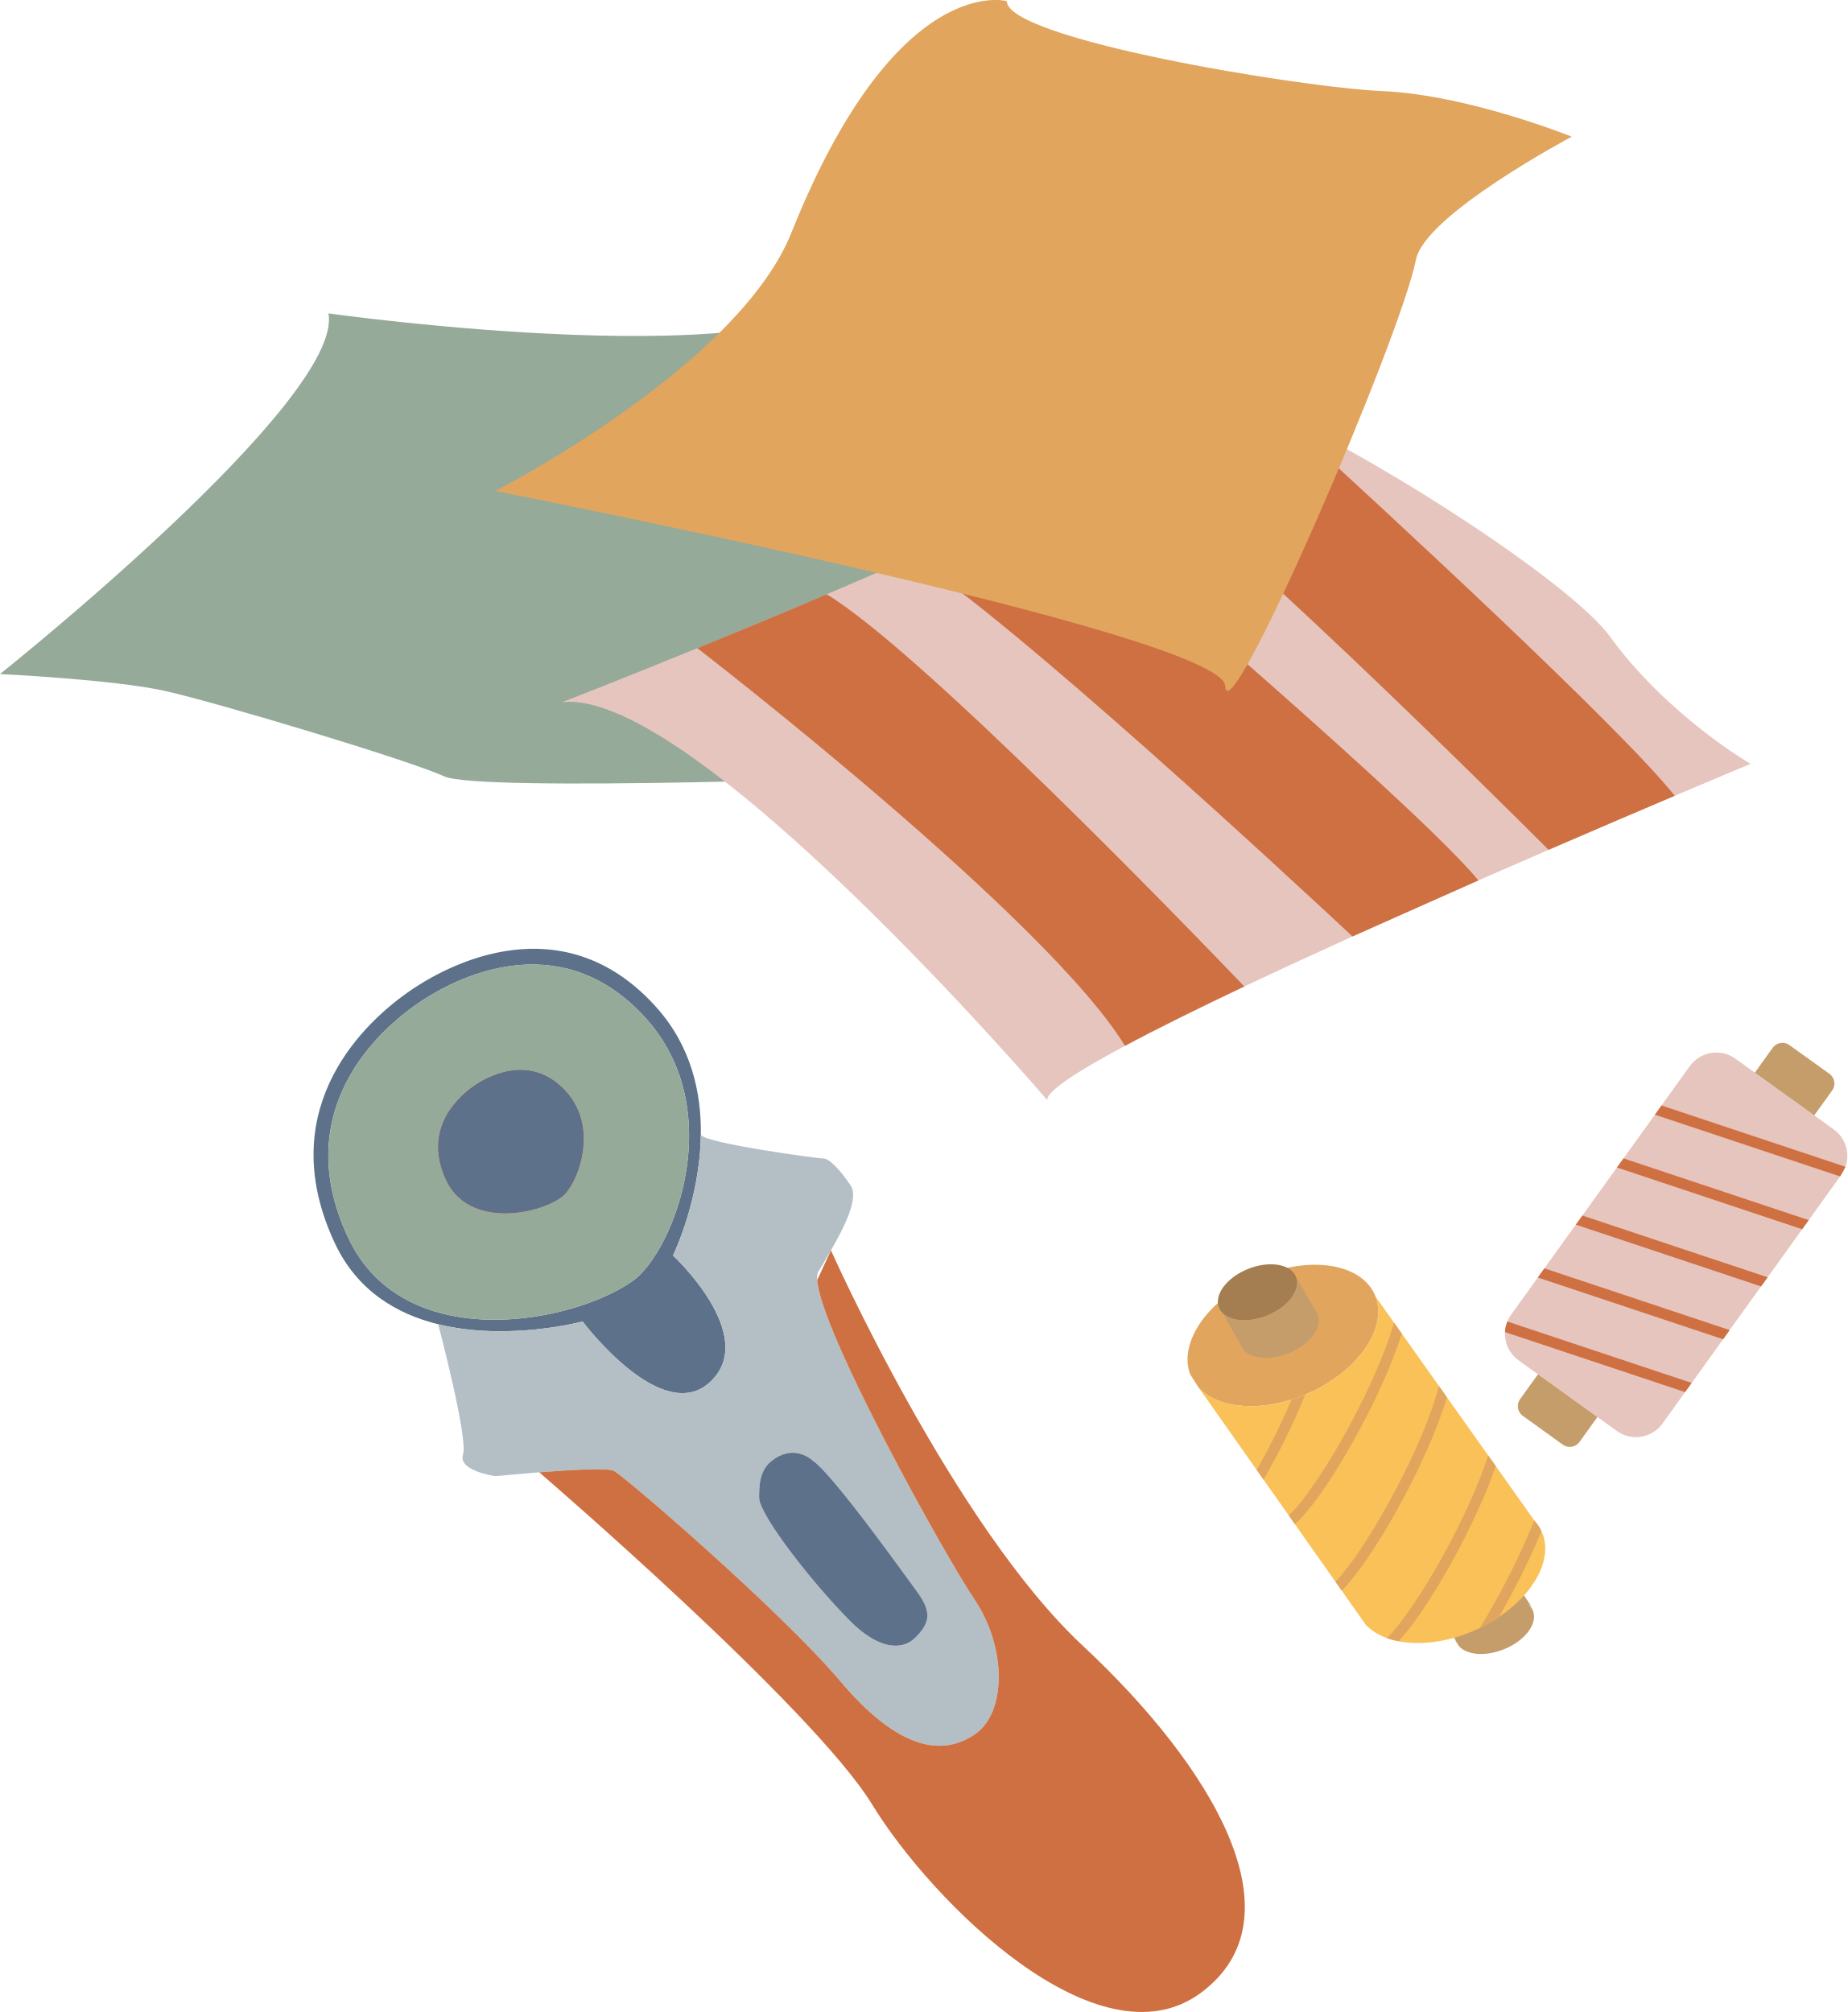
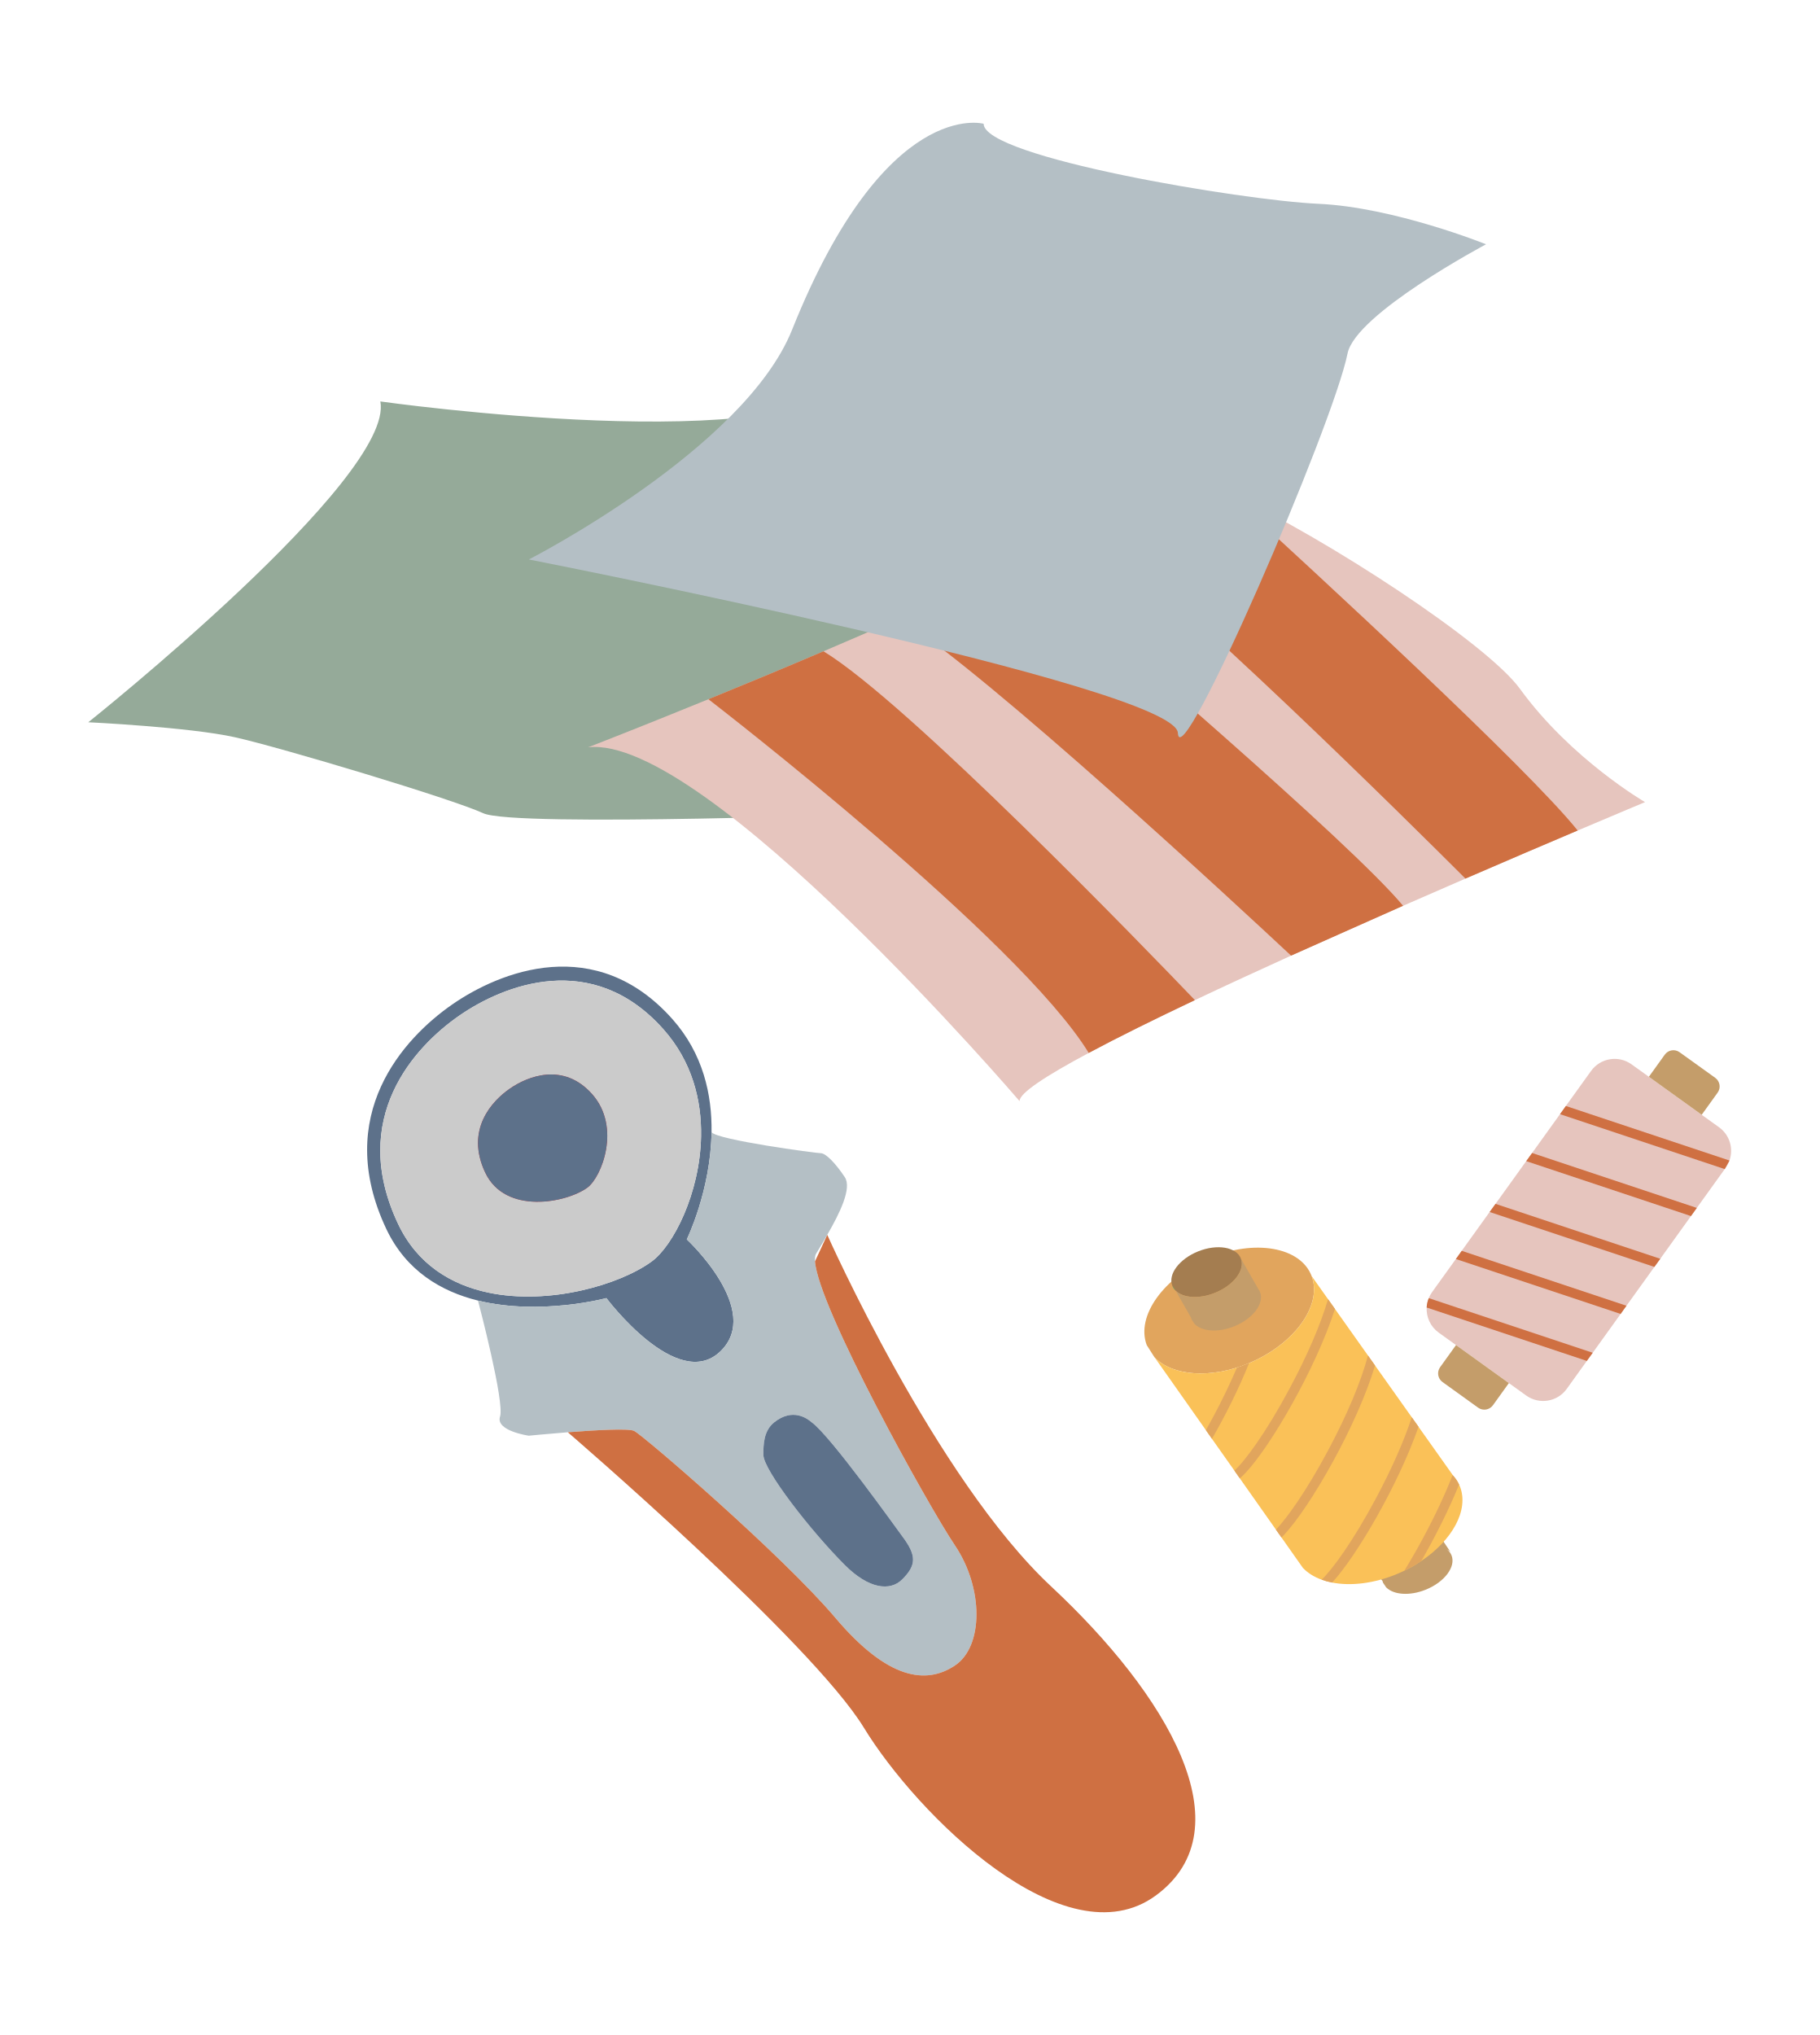
- <svg xmlns="http://www.w3.org/2000/svg" id="Layer_1" width="343.12" height="373.74" viewBox="0 0 343.12 373.74">
+ <svg xmlns="http://www.w3.org/2000/svg" id="Layer_1" width="380" height="425" viewBox="0 0 380 425">
  <defs>
-     <style>.cls-1{fill:none;}.cls-2{fill:#fac158;}.cls-3{fill:#006837;}.cls-4{fill:#e6c5be;}.cls-5{fill:#b4bfc5;}.cls-6{fill:#cf7042;}.cls-7{fill:#a47d50;}.cls-8{fill:#c0272d;}.cls-9{fill:#c49d6a;}.cls-10{fill:#e1a55d;}.cls-11{fill:#22b473;}.cls-12{fill:#95aa99;}.cls-13{fill:#5d718a;}</style>
+     <style>.cls-1{fill:none;}.cls-2{fill:#fac158;}.cls-3{fill:#006837;}.cls-4{fill:#e6c5be;}.cls-5{fill:#b4bfc5;}.cls-6{fill:#cf7042;}.cls-7{fill:#a47d50;}.cls-8{fill:#c0272d;}.cls-9{fill:#cbcbcb;}.cls-10{fill:#c49d6a;}.cls-11{fill:#e1a55d;}.cls-12{fill:#22b473;}.cls-13{fill:#95aa99;}.cls-14{fill:#5d718a;}</style>
  </defs>
  <g id="patchwork">
    <g>
-       <path class="cls-9" d="m284.72,299.19c-.2-.49-.53-.91-.95-1.25.27.16.52.34.73.55l-4.91-7.3s-13.97-.38-13.49,8.31l4.19,5.02c.03.13.07.26.12.38l.67,1h.01c1.55,1.55,4.89,1.81,8.21.48,3.95-1.58,6.38-4.8,5.42-7.19Z" />
-       <path class="cls-10" d="m242.46,259.04c-7.99,3.36-16.03,2.7-19.75-1.19l-.03-.02-1.61-2.53c-2.31-6.07,3.54-14.22,13.04-18.21,9.53-3.97,19.08-2.3,21.39,3.77,2.31,6.04-3.54,14.18-13.04,18.18Z" />
-       <path class="cls-7" d="m235.3,244.38c-3.32,1.33-6.66,1.07-8.21-.47h-.01s-.67-1.01-.67-1.01c-.96-2.4,1.47-5.62,5.42-7.2,3.96-1.57,7.93-.91,8.89,1.49.96,2.39-1.47,5.61-5.42,7.19Z" />
-       <path class="cls-11" d="m227.08,243.9c-.29-.29-.52-.62-.67-1l.67,1Z" />
-       <path class="cls-2" d="m278.4,300.38c-1.1.74-2.28,1.43-3.54,2.03h-.01c-.45.22-.92.43-1.39.63-4.87,2.05-9.76,2.6-13.68,1.84-.77-.15-1.5-.35-2.19-.6-1.55-.56-2.87-1.38-3.88-2.43l-.03-.03-4.47-6.35-1.16-1.64-7.55-10.72-1.13-1.61-4.68-6.63h0s-1.27-1.82-1.27-1.82l-10.71-15.2c3.32,3.48,10.09,4.37,17.2,2.13.84-.27,1.68-.58,2.53-.93.01,0,.01-.01.02-.01,9.5-4,15.35-12.14,13.04-18.18l3.43,4.84,1.45,2.04,6.89,9.72,1.48,2.09,7.67,10.81,1.41,1.99,7.1,10.01h-.02s.03.04.04.06c.55.6,1.02,1.26,1.35,1.99.08.15.14.3.2.45,1.88,4.9-1.63,11.19-8.1,15.52Z" />
-       <path class="cls-3" d="m282.01,225.21s-.01.05-.01.08v-.08h.01Z" />
-       <path class="cls-3" d="m297,225.21v.08s0-.05-.01-.08h.01Z" />
-       <path class="cls-9" d="m239.3,251.38c-3.32,1.33-6.66,1.07-8.21-.47h-.01s-.67-1.01-.67-1.01c-.05-.12-.08-.25-.11-.37l-3.21-5.62c1.55,1.54,4.89,1.8,8.21.47,3.95-1.58,6.38-4.8,5.42-7.19l3.64,6.37c.14.19.27.4.36.63.96,2.39-1.47,5.61-5.42,7.19Z" />
-       <path class="cls-10" d="m260.38,247.74c-4.04,12.51-13.42,28.65-18.69,34.24-.43.46-.82.84-1.19,1.13l-1.13-1.61c2.17-1.94,6.6-7.92,11.52-17.12,3.74-6.98,6.51-13.46,8.04-18.68l1.45,2.04Z" />
-       <path class="cls-10" d="m268.75,259.55c-3.8,12.65-13.62,29.66-19.06,35.43-.17.18-.33.34-.48.49l-1.16-1.64c2.34-2.45,6.39-8.13,10.84-16.45,4.04-7.55,6.94-14.49,8.38-19.92l1.48,2.09Z" />
-       <path class="cls-10" d="m277.83,272.35c-4.25,12.17-12.99,27.09-18.05,32.53-.77-.15-1.5-.35-2.19-.6,2.24-2.12,6.54-8.01,11.3-16.9,3.35-6.26,5.92-12.11,7.53-17.02l1.41,1.99Z" />
-       <path class="cls-10" d="m286.3,284.41c-2.19,5.38-5.04,11.02-7.9,15.97-1.1.74-2.28,1.43-3.54,2.03,1.27-2.07,2.63-4.42,4.03-7.03,2.47-4.61,4.52-9.01,6.06-12.96.55.6,1.02,1.26,1.35,1.99Z" />
-       <path class="cls-10" d="m242.44,259.05c-2.13,5.31-4.92,10.88-7.75,15.81l-1.27-1.81c.48-.86.97-1.75,1.47-2.67,1.95-3.64,3.63-7.14,5.02-10.4.84-.27,1.68-.58,2.53-.93Z" />
-       <path class="cls-4" d="m342.77,216.74c-.19.53-.45,1.04-.79,1.51l-.2.28-5.83,8.11-1.22,1.7-6.41,8.92-1.23,1.7-5.83,8.11-1.22,1.71-5.83,8.11-1.23,1.7-4.2,5.85c-1.95,2.71-5.74,3.33-8.46,1.38l-3.62-2.6-11.04-7.94-3.62-2.6c-1.73-1.25-2.61-3.25-2.51-5.24.03-.66.18-1.33.44-1.96.17-.44.4-.86.69-1.26l4.97-6.91,1.22-1.71,5.83-8.11,1.23-1.7,6.41-8.92,1.23-1.7,5.83-8.11,1.22-1.71,5.26-7.31c1.95-2.72,5.74-3.34,8.46-1.39l3.62,2.6,11.03,7.94,3.62,2.6c2.25,1.62,3.06,4.48,2.18,6.95Z" />
-       <path class="cls-9" d="m285.66,255.28l11.04,7.94-3.33,4.63c-.71.99-2.09,1.22-3.09.51l-7.44-5.36c-.99-.71-1.22-2.09-.51-3.09l3.33-4.63Z" />
-       <path class="cls-9" d="m340.3,202.56l-3.33,4.63-11.03-7.94,3.32-4.62c.72-1,2.1-1.22,3.09-.51l7.45,5.35c.99.72,1.22,2.1.5,3.09Z" />
-       <polygon class="cls-6" points="308.6 205.35 342.77 216.74 341.78 218.53 307.38 207.06 308.6 205.35" />
-       <polygon class="cls-6" points="335.95 226.64 334.73 228.34 300.32 216.87 301.55 215.17 335.95 226.64" />
-       <polygon class="cls-6" points="293.91 225.79 328.32 237.26 327.09 238.96 292.68 227.49 293.91 225.79" />
-       <polygon class="cls-6" points="321.26 247.07 320.04 248.78 285.63 237.31 286.85 235.6 321.26 247.07" />
-       <path class="cls-6" d="m314.21,256.89l-1.23,1.7-33.45-11.15c.03-.66.18-1.33.44-1.96l34.24,11.41Z" />
+       <path class="cls-10" d="m303.16,324.82c-.2-.49-.53-.91-.95-1.25.27.16.52.34.73.55l-4.91-7.3s-13.97-.38-13.49,8.31l4.19,5.02c.03.13.07.26.12.38l.67,1h.01c1.55,1.55,4.89,1.81,8.21.48,3.95-1.58,6.38-4.8,5.42-7.19Z" />
+       <path class="cls-11" d="m260.9,284.67c-7.99,3.36-16.03,2.7-19.75-1.19l-.03-.02-1.61-2.53c-2.31-6.07,3.54-14.22,13.04-18.21,9.53-3.97,19.08-2.3,21.39,3.77,2.31,6.04-3.54,14.18-13.04,18.18Z" />
+       <path class="cls-7" d="m253.74,270.01c-3.32,1.33-6.66,1.07-8.21-.47h-.01s-.67-1.01-.67-1.01c-.96-2.4,1.47-5.62,5.42-7.2,3.96-1.57,7.93-.91,8.89,1.49.96,2.39-1.47,5.61-5.42,7.19Z" />
+       <path class="cls-12" d="m245.52,269.53c-.29-.29-.52-.62-.67-1l.67,1Z" />
+       <path class="cls-2" d="m296.84,326.01c-1.1.74-2.28,1.43-3.54,2.03h-.01c-.45.22-.92.43-1.39.63-4.87,2.05-9.76,2.6-13.68,1.84-.77-.15-1.5-.35-2.19-.6-1.55-.56-2.87-1.38-3.88-2.43l-.03-.03-4.47-6.35-1.16-1.64-7.55-10.72-1.13-1.61-4.68-6.63h0s-1.27-1.82-1.27-1.82l-10.71-15.2c3.32,3.48,10.09,4.37,17.2,2.13.84-.27,1.68-.58,2.53-.93.01,0,.01-.01.02-.01,9.5-4,15.35-12.14,13.04-18.18l3.43,4.84,1.45,2.04,6.89,9.72,1.48,2.09,7.67,10.81,1.41,1.99,7.1,10.01h-.02s.03.04.04.06c.55.6,1.02,1.26,1.35,1.99.08.15.14.3.2.45,1.88,4.9-1.63,11.19-8.1,15.52Z" />
+       <path class="cls-3" d="m300.45,250.84s-.01.05-.01.08v-.08h.01Z" />
+       <path class="cls-3" d="m315.44,250.84v.08s0-.05-.01-.08h.01Z" />
+       <path class="cls-10" d="m257.74,277.01c-3.32,1.33-6.66,1.07-8.21-.47h-.01s-.67-1.01-.67-1.01c-.05-.12-.08-.25-.11-.37l-3.21-5.62c1.55,1.54,4.89,1.8,8.21.47,3.95-1.58,6.38-4.8,5.42-7.19l3.64,6.37c.14.19.27.4.36.63.96,2.39-1.47,5.61-5.42,7.19Z" />
+       <path class="cls-11" d="m278.82,273.37c-4.04,12.51-13.42,28.65-18.69,34.24-.43.46-.82.84-1.19,1.13l-1.13-1.61c2.17-1.94,6.6-7.92,11.52-17.12,3.74-6.98,6.51-13.46,8.04-18.68l1.45,2.04Z" />
+       <path class="cls-11" d="m287.19,285.18c-3.8,12.65-13.62,29.66-19.06,35.43-.17.18-.33.34-.48.49l-1.16-1.64c2.34-2.45,6.39-8.13,10.84-16.45,4.04-7.55,6.94-14.49,8.38-19.92l1.48,2.09Z" />
+       <path class="cls-11" d="m296.27,297.98c-4.25,12.17-12.99,27.09-18.05,32.53-.77-.15-1.5-.35-2.19-.6,2.24-2.12,6.54-8.01,11.3-16.9,3.35-6.26,5.92-12.11,7.53-17.02l1.41,1.99Z" />
+       <path class="cls-11" d="m304.74,310.04c-2.19,5.38-5.04,11.02-7.9,15.97-1.1.74-2.28,1.43-3.54,2.03,1.27-2.07,2.63-4.42,4.03-7.03,2.47-4.61,4.52-9.01,6.06-12.96.55.6,1.02,1.26,1.35,1.99Z" />
+       <path class="cls-11" d="m260.88,284.68c-2.13,5.31-4.92,10.88-7.75,15.81l-1.27-1.81c.48-.86.97-1.75,1.47-2.67,1.95-3.64,3.63-7.14,5.02-10.4.84-.27,1.68-.58,2.53-.93Z" />
+       <path class="cls-4" d="m361.21,242.37c-.19.53-.45,1.04-.79,1.51l-.2.28-5.83,8.11-1.22,1.7-6.41,8.92-1.23,1.7-5.83,8.11-1.22,1.71-5.83,8.11-1.23,1.7-4.2,5.85c-1.95,2.71-5.74,3.33-8.46,1.38l-3.62-2.6-11.04-7.94-3.62-2.6c-1.73-1.25-2.61-3.25-2.51-5.24.03-.66.18-1.33.44-1.96.17-.44.4-.86.69-1.26l4.97-6.91,1.22-1.71,5.83-8.11,1.23-1.7,6.41-8.92,1.23-1.7,5.83-8.11,1.22-1.71,5.26-7.31c1.95-2.72,5.74-3.34,8.46-1.39l3.62,2.6,11.03,7.94,3.62,2.6c2.25,1.62,3.06,4.48,2.18,6.95Z" />
+       <path class="cls-10" d="m304.1,280.91l11.04,7.94-3.33,4.63c-.71.99-2.09,1.22-3.09.51l-7.44-5.36c-.99-.71-1.22-2.09-.51-3.09l3.33-4.63Z" />
+       <path class="cls-10" d="m358.74,228.19l-3.33,4.63-11.03-7.94,3.32-4.62c.72-1,2.1-1.22,3.09-.51l7.45,5.35c.99.72,1.22,2.1.5,3.09Z" />
+       <polygon class="cls-6" points="327.04 230.98 361.21 242.37 360.22 244.16 325.82 232.69 327.04 230.98" />
+       <polygon class="cls-6" points="354.39 252.27 353.17 253.97 318.76 242.5 319.99 240.8 354.39 252.27" />
+       <polygon class="cls-6" points="312.35 251.42 346.76 262.89 345.53 264.59 311.12 253.12 312.35 251.42" />
+       <polygon class="cls-6" points="339.7 272.7 338.48 274.41 304.07 262.94 305.29 261.23 339.7 272.7" />
+       <path class="cls-6" d="m332.65,282.52l-1.23,1.7-33.45-11.15c.03-.66.18-1.33.44-1.96l34.24,11.41Z" />
    </g>
    <g>
      <g>
-         <path class="cls-13" d="m125,233.21s5-10.22,5.17-22.39c.12-7.79-1.75-16.39-8.17-23.61-16-18-36-10-46.02-3.04-10.02,6.96-24.98,23.04-13.74,46.86,4.16,8.8,11.52,13.07,19.15,14.96,13.02,3.2,26.82-.52,26.82-.52,0,0,14.79,19.74,23.78,11.15,9-8.59-6.99-23.41-6.99-23.41Zm-7.34,4.62c-6.71,4.88-21.42,9.17-34.13,6.49-7.81-1.65-14.86-5.94-18.83-14.35-10.43-22.09,3.45-37,12.74-43.46,9.29-6.45,27.84-13.87,42.68,2.82,5.96,6.7,8.01,14.76,7.86,22.4-.24,11.93-5.84,22.84-10.32,26.1Z" />
-         <path class="cls-12" d="m120.12,189.33c-14.84-16.69-33.39-9.27-42.68-2.82-9.29,6.46-23.17,21.37-12.74,43.46,3.97,8.41,11.02,12.7,18.83,14.35,12.71,2.68,27.42-1.61,34.13-6.49,4.48-3.26,10.08-14.17,10.32-26.1.15-7.64-1.9-15.7-7.86-22.4Zm-15.89,33.08c-4.37,3.18-17.14,5.73-21.34-3.17-4.2-8.9,1.39-14.91,5.14-17.51,3.74-2.6,11.22-5.59,17.2,1.14,6.14,6.91,1.96,17.39-1,19.54Z" />
-         <path class="cls-8" d="m104.23,222.41c-4.37,3.18-17.14,5.73-21.34-3.17-4.2-8.9,1.39-14.91,5.14-17.51,3.74-2.6,11.22-5.59,17.2,1.14,6.14,6.91,1.96,17.39-1,19.54Z" />
-         <path class="cls-13" d="m104.23,222.41c-4.37,3.18-17.14,5.73-21.34-3.17-4.2-8.9,1.39-14.91,5.14-17.51,3.74-2.6,11.22-5.59,17.2,1.14,6.14,6.91,1.96,17.39-1,19.54Z" />
-         <line class="cls-1" x1="87" y1="190.21" x2="86" y2="185.21" />
+         <path class="cls-14" d="m143.44,258.84s5-10.22,5.17-22.39c.12-7.79-1.75-16.39-8.17-23.61-16-18-36-10-46.02-3.04-10.02,6.96-24.98,23.04-13.74,46.86,4.16,8.8,11.52,13.07,19.15,14.96,13.02,3.2,26.82-.52,26.82-.52,0,0,14.79,19.74,23.78,11.15,9-8.59-6.99-23.41-6.99-23.41Zm-7.34,4.62c-6.71,4.88-21.42,9.17-34.13,6.49-7.81-1.65-14.86-5.94-18.83-14.35-10.43-22.09,3.45-37,12.74-43.46,9.29-6.45,27.84-13.87,42.68,2.82,5.96,6.7,8.01,14.76,7.86,22.4-.24,11.93-5.84,22.84-10.32,26.1Z" />
+         <path class="cls-9" d="m138.56,214.96c-14.84-16.69-33.39-9.27-42.68-2.82-9.29,6.46-23.17,21.37-12.74,43.46,3.97,8.41,11.02,12.7,18.83,14.35,12.71,2.68,27.42-1.61,34.13-6.49,4.48-3.26,10.08-14.17,10.32-26.1.15-7.64-1.9-15.7-7.86-22.4Zm-15.89,33.08c-4.37,3.18-17.14,5.73-21.34-3.17-4.2-8.9,1.39-14.91,5.14-17.51,3.74-2.6,11.22-5.59,17.2,1.14,6.14,6.91,1.96,17.39-1,19.54Z" />
+         <path class="cls-8" d="m122.67,248.04c-4.37,3.18-17.14,5.73-21.34-3.17-4.2-8.9,1.39-14.91,5.14-17.51,3.74-2.6,11.22-5.59,17.2,1.14,6.14,6.91,1.96,17.39-1,19.54Z" />
+         <path class="cls-14" d="m122.67,248.04c-4.37,3.18-17.14,5.73-21.34-3.17-4.2-8.9,1.39-14.91,5.14-17.51,3.74-2.6,11.22-5.59,17.2,1.14,6.14,6.91,1.96,17.39-1,19.54Z" />
+         <line class="cls-1" x1="105.44" y1="215.84" x2="104.44" y2="210.84" />
      </g>
-       <path class="cls-5" d="m181,297.11c-5.59-8.3-28.56-49.69-29.22-59.32-.05-.71.02-1.24.22-1.58.71-1.18,1.53-2.53,2.34-3.94v-.02c2.64-4.56,5.18-9.75,3.66-12.04-2-3-4-5-5-5s-21.67-2.78-22.83-4.39c-.17,12.17-5.17,22.39-5.17,22.39,0,0,15.99,14.82,6.99,23.41-8.99,8.59-23.78-11.15-23.78-11.15,0,0-13.8,3.72-26.82.52.22.8,5.59,21.28,4.61,24.22-1,3,6,4,6,4,0,0,3.74-.37,8.15-.72,5.78-.45,12.71-.85,13.85-.28,2,1,31,26,42,39s19,14,25,10,6-16.2,0-25.1Zm-11,7.1c-2.55,2.55-7,2-12-3-7.07-7.07-17-19.84-17-23,0-2,0-5,2.27-6.8,3.85-3.06,6.89-.8,7.81,0,3.92,2.8,17.72,22.2,18.92,23.8,3,4,3,6,0,9Z" />
-       <path class="cls-13" d="m170,304.21c-2.55,2.55-7,2-12-3-7.07-7.07-17-19.84-17-23,0-2,0-5,2.27-6.8,3.85-3.06,6.89-.8,7.81,0,3.92,2.8,17.72,22.2,18.92,23.8,3,4,3,6,0,9Z" />
-       <path class="cls-6" d="m223,370.21c-19,14-50-17-61-35s-61.85-61.72-61.85-61.72c5.78-.45,12.71-.85,13.85-.28,2,1,31,26,42,39s19,14,25,10,6-16.2,0-25.1c-5.59-8.3-28.56-49.69-29.22-59.32l2.56-5.52v-.02s22.66,50.96,46.77,73.45c24.12,22.49,40.89,50.51,21.89,64.51Z" />
+       <path class="cls-5" d="m199.44,322.74c-5.59-8.3-28.56-49.69-29.22-59.32-.05-.71.02-1.24.22-1.58.71-1.18,1.53-2.53,2.34-3.94v-.02c2.64-4.56,5.18-9.75,3.66-12.04-2-3-4-5-5-5s-21.67-2.78-22.83-4.39c-.17,12.17-5.17,22.39-5.17,22.39,0,0,15.99,14.82,6.99,23.41-8.99,8.59-23.78-11.15-23.78-11.15,0,0-13.8,3.72-26.82.52.22.8,5.59,21.28,4.61,24.22-1,3,6,4,6,4,0,0,3.74-.37,8.15-.72,5.78-.45,12.71-.85,13.85-.28,2,1,31,26,42,39s19,14,25,10,6-16.2,0-25.1Zm-11,7.1c-2.55,2.55-7,2-12-3-7.07-7.07-17-19.84-17-23,0-2,0-5,2.27-6.8,3.85-3.06,6.89-.8,7.81,0,3.92,2.8,17.72,22.2,18.92,23.8,3,4,3,6,0,9Z" />
+       <path class="cls-14" d="m188.44,329.84c-2.55,2.55-7,2-12-3-7.07-7.07-17-19.84-17-23,0-2,0-5,2.27-6.8,3.85-3.06,6.89-.8,7.81,0,3.92,2.8,17.72,22.2,18.92,23.8,3,4,3,6,0,9Z" />
+       <path class="cls-6" d="m241.44,395.84c-19,14-50-17-61-35s-61.85-61.72-61.85-61.72c5.78-.45,12.71-.85,13.85-.28,2,1,31,26,42,39s19,14,25,10,6-16.2,0-25.1c-5.59-8.3-28.56-49.69-29.22-59.32l2.56-5.52v-.02s22.66,50.96,46.77,73.45c24.12,22.49,40.89,50.51,21.89,64.51Z" />
    </g>
    <g>
-       <path class="cls-12" d="m61,58.21s87.5,12.36,99.25-5.32,7.75,91.32,7.75,91.32c0,0-79.03,3-85.51,0-6.49-3-42.33-13.75-51.91-15.88-9.58-2.12-30.58-3.12-30.58-3.12,0,0,64-51,61-67Z" />
-       <path class="cls-4" d="m325.14,141.89s-5.43,2.26-14.07,5.93c-6.36,2.69-14.47,6.16-23.44,10.04-4.18,1.81-8.56,3.72-13.03,5.68-7.65,3.36-15.6,6.89-23.39,10.41-6.93,3.15-13.74,6.28-20.09,9.29-8.44,4-16.08,7.77-22.17,11.03-8.94,4.77-14.54,8.43-14.44,10.07,0,0-65.7-76.68-90.1-73.9,0,0,10.46-4.06,25.11-10.04,7.24-2.95,15.5-6.37,24.03-10.01,5.24-2.23,10.59-4.55,15.86-6.88,9.02-4,17.82-8.05,25.53-11.87,4.93-2.44,9.42-4.78,13.22-6.95,7.88-4.48,12.84-8.21,12.84-10.48,0-3.54,7.04-1.68,16.92,2.94,0,0,.01,0,.02.01,20.82,9.71,54.23,31.64,61.06,41.05,10.69,14.73,26.14,23.68,26.14,23.68Z" />
-       <path class="cls-6" d="m231.12,183.24c-8.44,4-16.08,7.77-22.17,11.03-14.52-23.71-77.61-72.46-79.43-73.87,7.24-2.95,15.5-6.37,24.03-10.01,17.55,10.63,67.28,62.11,77.57,72.85Z" />
-       <path class="cls-6" d="m274.6,163.54l-23.39,10.41c-10.97-10.24-63.03-58.56-81.8-70.44,9.02-4,17.82-8.05,25.53-11.87,16.81,14.29,69.03,59.02,79.66,71.9Z" />
-       <path class="cls-6" d="m311.07,147.82c-6.36,2.69-14.47,6.16-23.44,10.04-10.97-10.96-61.39-60.99-79.47-73.17,7.88-4.48,12.84-8.21,12.84-10.48,0-3.54,7.04-1.68,16.92,2.94,0,0,.01,0,.02.01,18.87,17.23,62.73,57.66,73.13,70.66Z" />
-       <path class="cls-10" d="m92,91.21s135.13,26.48,135.57,36.24c.43,9.76,32.43-64.24,35.43-79.24,1.67-8.35,28.93-22.82,28.93-22.82,0,0-19.18-7.75-35.05-8.46S187,7.21,187,.21c0,0-20.48-5.8-40,43-10,25-55,48-55,48Z" />
+       <path class="cls-13" d="m79.44,83.84s87.5,12.36,99.25-5.32,7.75,91.32,7.75,91.32c0,0-79.03,3-85.51,0-6.49-3-42.33-13.75-51.91-15.88-9.58-2.12-30.58-3.12-30.58-3.12,0,0,64-51,61-67Z" />
+       <path class="cls-4" d="m343.58,167.52s-5.43,2.26-14.07,5.93c-6.36,2.69-14.47,6.16-23.44,10.04-4.18,1.81-8.56,3.72-13.03,5.68-7.65,3.36-15.6,6.89-23.39,10.41-6.93,3.15-13.74,6.28-20.09,9.29-8.44,4-16.08,7.77-22.17,11.03-8.94,4.77-14.54,8.43-14.44,10.07,0,0-65.7-76.68-90.1-73.9,0,0,10.46-4.06,25.11-10.04,7.24-2.95,15.5-6.37,24.03-10.01,5.24-2.23,10.59-4.55,15.86-6.88,9.02-4,17.82-8.05,25.53-11.87,4.93-2.44,9.42-4.78,13.22-6.95,7.88-4.48,12.84-8.21,12.84-10.48,0-3.54,7.04-1.68,16.92,2.94,0,0,.01,0,.02.01,20.82,9.71,54.23,31.64,61.06,41.05,10.69,14.73,26.14,23.68,26.14,23.68Z" />
+       <path class="cls-6" d="m249.56,208.87c-8.44,4-16.08,7.77-22.17,11.03-14.52-23.71-77.61-72.46-79.43-73.87,7.24-2.95,15.5-6.37,24.03-10.01,17.55,10.63,67.28,62.11,77.57,72.85Z" />
+       <path class="cls-6" d="m293.04,189.17l-23.39,10.41c-10.97-10.24-63.03-58.56-81.8-70.44,9.02-4,17.82-8.05,25.53-11.87,16.81,14.29,69.03,59.02,79.66,71.9Z" />
+       <path class="cls-6" d="m329.51,173.45c-6.36,2.69-14.47,6.16-23.44,10.04-10.97-10.96-61.39-60.99-79.47-73.17,7.88-4.48,12.84-8.21,12.84-10.48,0-3.54,7.04-1.68,16.92,2.94,0,0,.01,0,.02.01,18.87,17.23,62.73,57.66,73.13,70.66Z" />
+       <path class="cls-5" d="m110.44,116.84s135.13,26.48,135.57,36.24c.43,9.76,32.43-64.24,35.43-79.24,1.67-8.35,28.93-22.82,28.93-22.82,0,0-19.18-7.75-35.05-8.46s-69.88-9.71-69.88-16.71c0,0-20.48-5.8-40,43-10,25-55,48-55,48Z" />
    </g>
  </g>
</svg>
